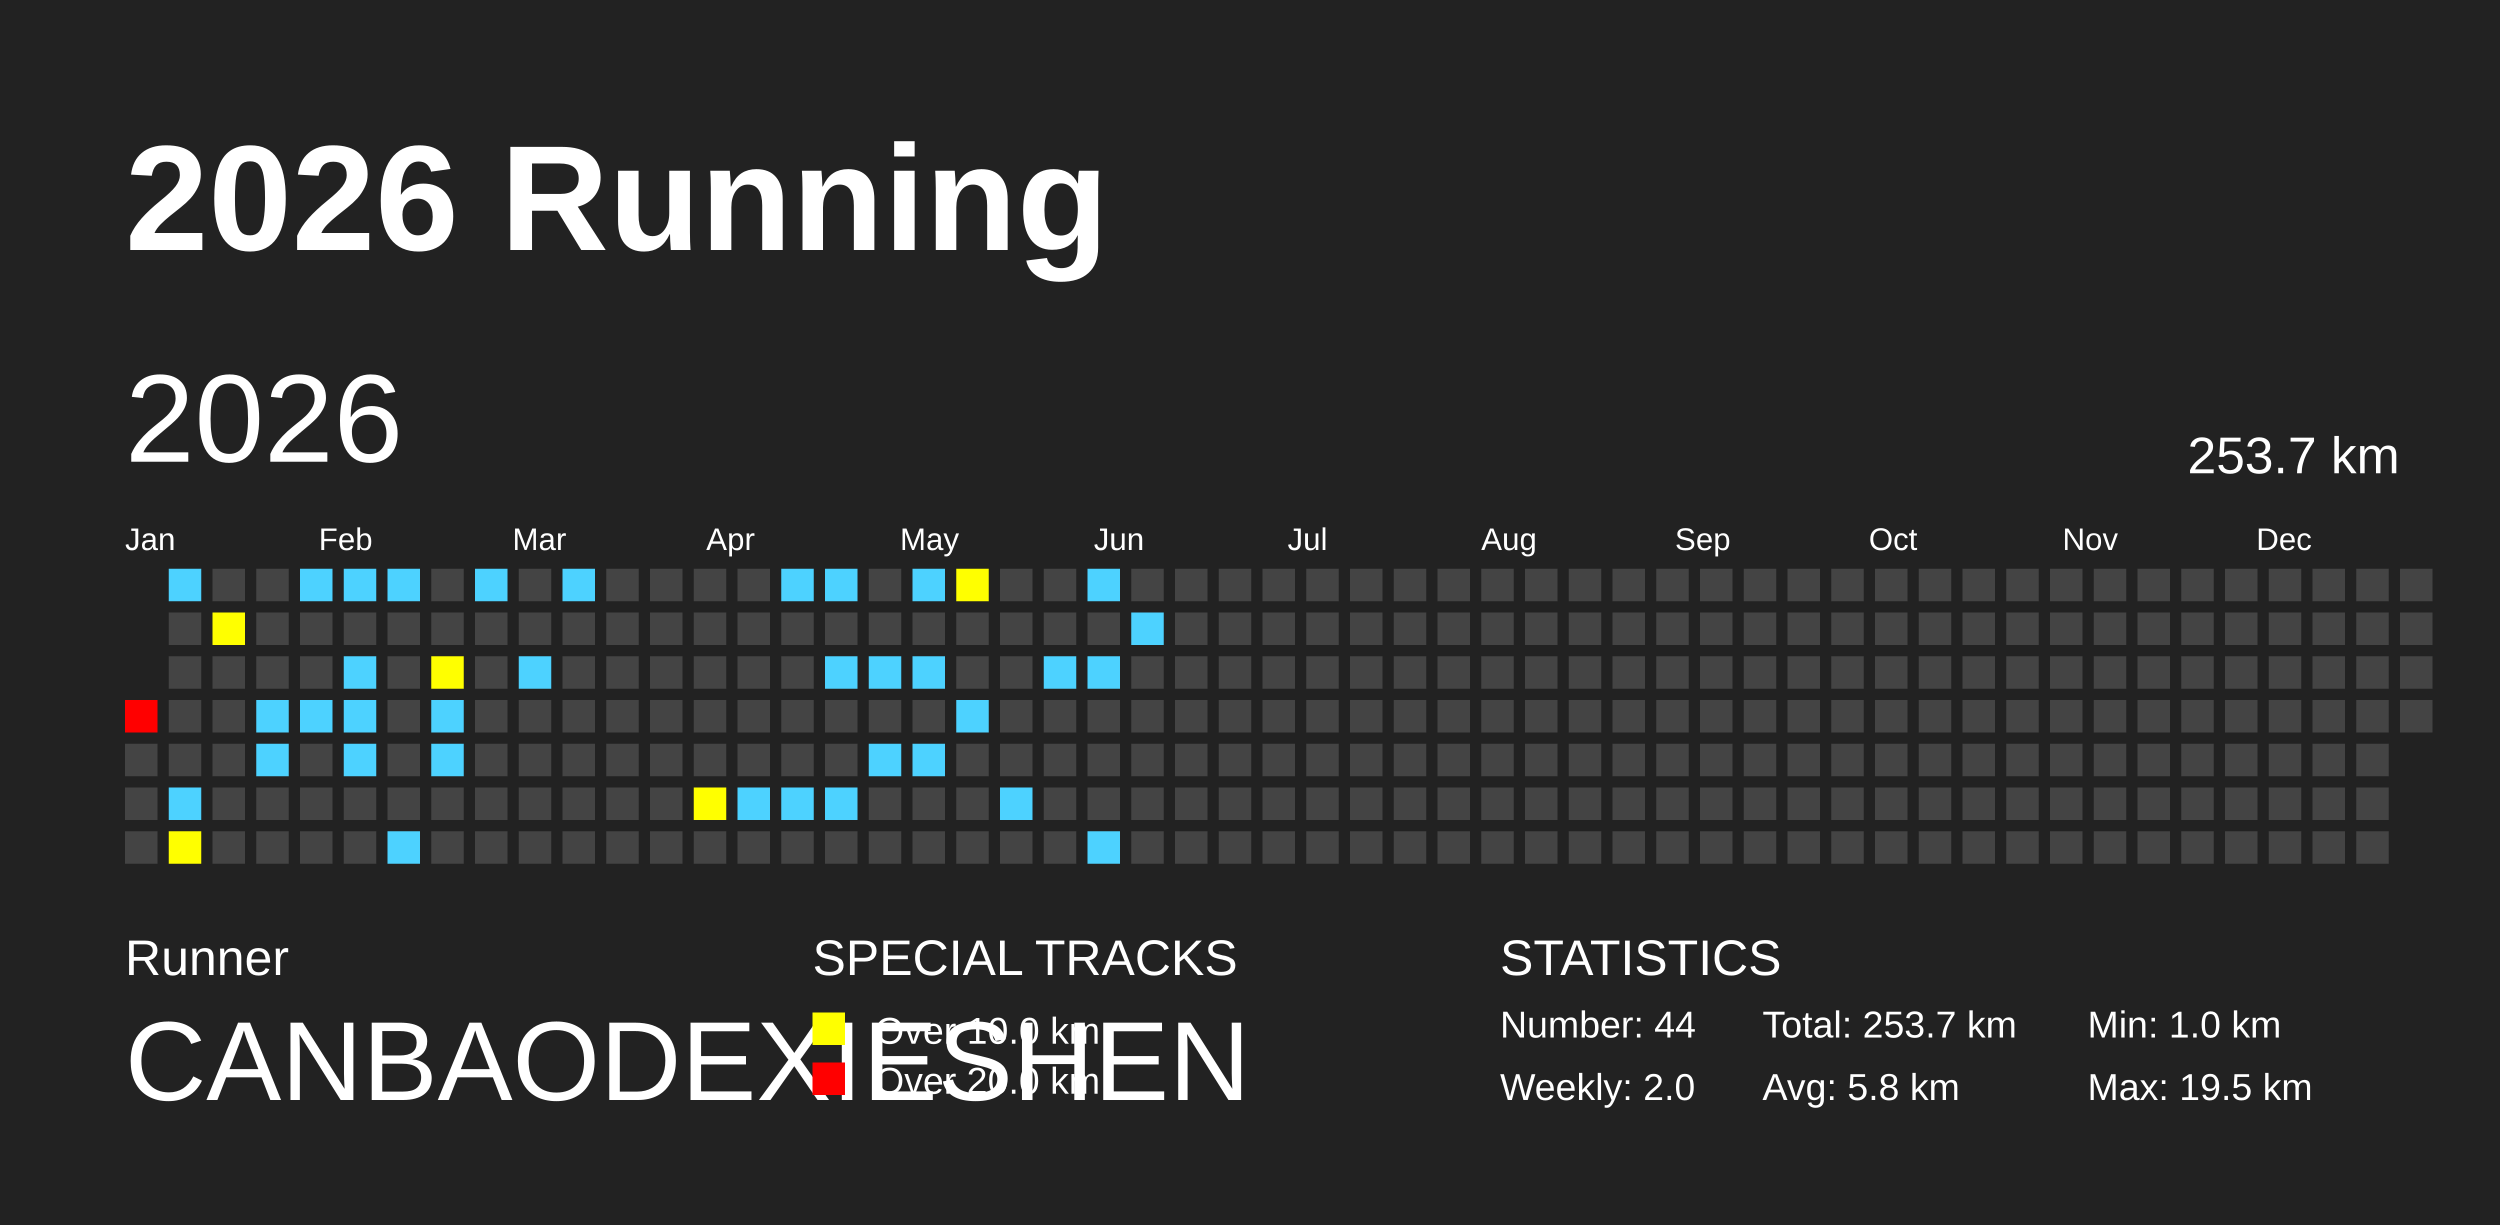
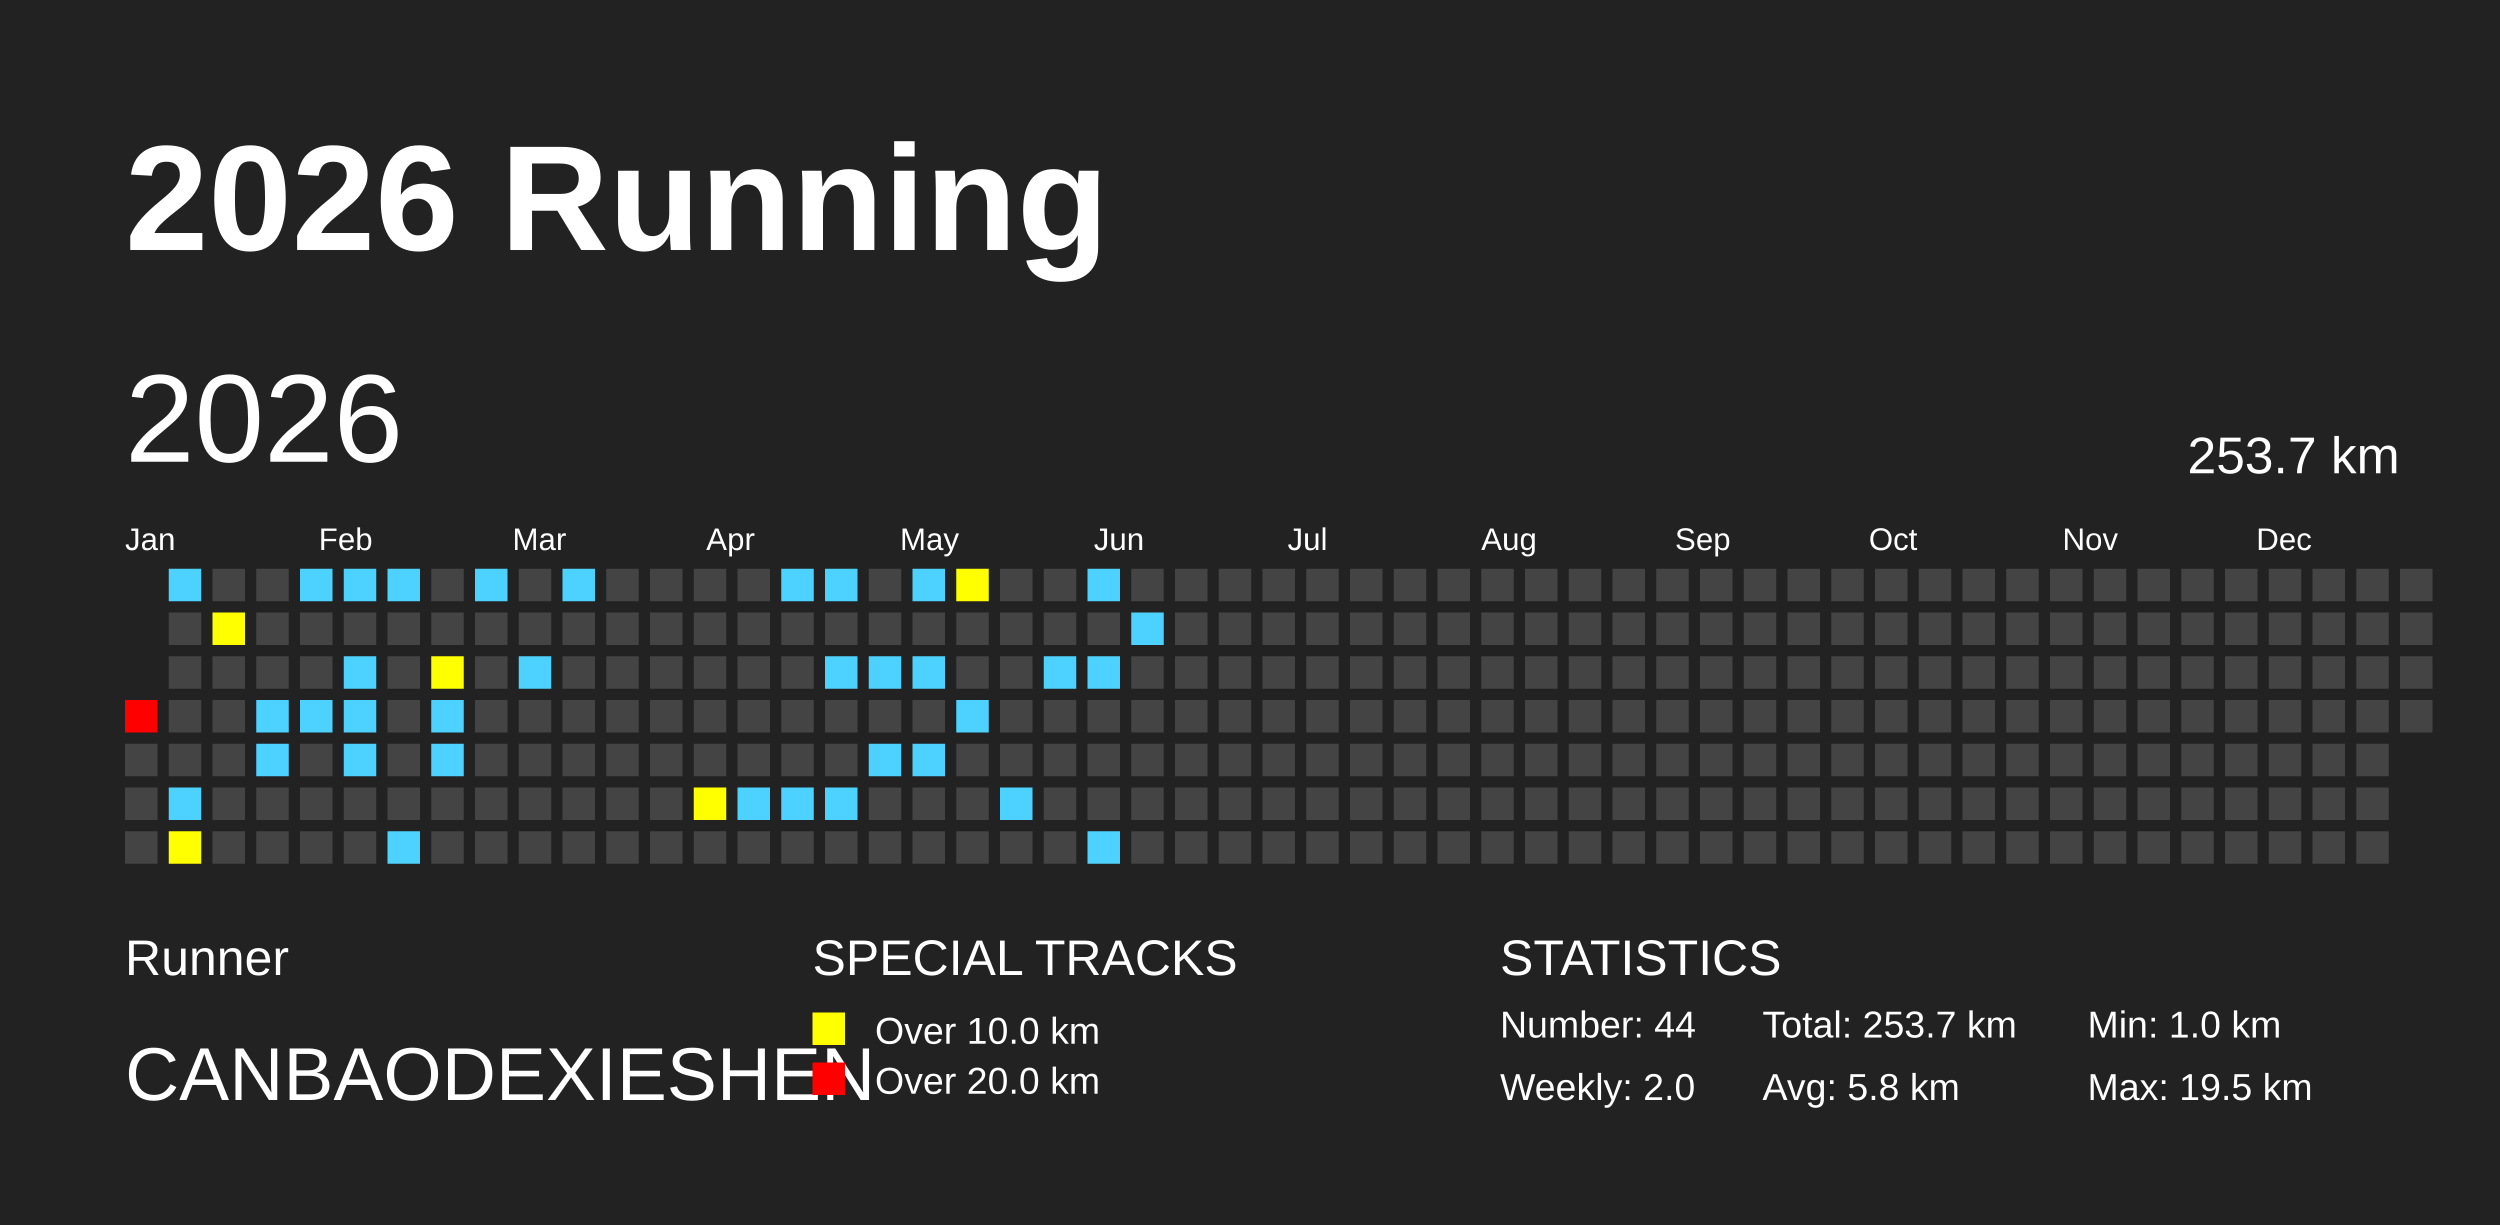
<svg xmlns="http://www.w3.org/2000/svg" baseProfile="full" height="98mm" version="1.1" viewBox="0,0,200,98" width="200mm">
  <defs>
    <pattern height="2" id="indoor-stripe" patternUnits="userSpaceOnUse" width="2">
      <line stroke="white" stroke-opacity="0.45" stroke-width="0.5" x1="0" x2="2" y1="2" y2="0" />
    </pattern>
  </defs>
  <rect fill="#222222" height="98" width="200" x="0" y="0" />
  <text fill="#FFFFFF" style="font-size:12px; font-family:Arial; font-weight:bold;" x="10" y="20">2026 Running</text>
  <text fill="#FFFFFF" style="font-size:4px; font-family:Arial" x="10" y="78">Runner</text>
-   <text fill="#FFFFFF" style="font-size:9px; font-family:Arial" x="10" y="88">CANBAODEXIESHEN</text>
+   <text fill="#FFFFFF" style="font-size:6px; font-family:Arial" x="10" y="88">CANBAODEXIESHEN</text>
  <text fill="#FFFFFF" style="font-size:4px; font-family:Arial" x="65" y="78">SPECIAL TRACKS</text>
  <rect fill="yellow" height="2.6" width="2.6" x="65" y="81" />
  <text fill="#FFFFFF" style="font-size:3px; font-family:Arial" x="70" y="83.5">Over 10.0 km</text>
  <rect fill="red" height="2.6" width="2.6" x="65" y="85" />
  <text fill="#FFFFFF" style="font-size:3px; font-family:Arial" x="70" y="87.5">Over 20.0 km</text>
  <text fill="#FFFFFF" style="font-size:4px; font-family:Arial" x="120" y="78">STATISTICS</text>
  <text fill="#FFFFFF" style="font-size:3px; font-family:Arial" x="120" y="83">Number: 44</text>
  <text fill="#FFFFFF" style="font-size:3px; font-family:Arial" x="120" y="88">Weekly: 2.0</text>
  <text fill="#FFFFFF" style="font-size:3px; font-family:Arial" x="141" y="83">Total: 253.7 km</text>
  <text fill="#FFFFFF" style="font-size:3px; font-family:Arial" x="141" y="88">Avg: 5.8 km</text>
  <text fill="#FFFFFF" style="font-size:3px; font-family:Arial" x="167" y="83">Min: 1.0 km</text>
  <text fill="#FFFFFF" style="font-size:3px; font-family:Arial" x="167" y="88">Max: 19.5 km</text>
  <text dominant-baseline="hanging" fill="#FFFFFF" style="font-size:10.0px; font-family:Arial;" x="10" y="30">2026</text>
  <text dominant-baseline="hanging" fill="#FFFFFF" style="font-size:4.125px; font-family:Arial;" x="175" y="35">253.7 km</text>
  <text fill="#FFFFFF" style="font-size:2.5px; font-family:Arial" x="10.0" y="44">Jan</text>
  <text fill="#FFFFFF" style="font-size:2.5px; font-family:Arial" x="25.5" y="44">Feb</text>
  <text fill="#FFFFFF" style="font-size:2.5px; font-family:Arial" x="41.0" y="44">Mar</text>
  <text fill="#FFFFFF" style="font-size:2.5px; font-family:Arial" x="56.5" y="44">Apr</text>
  <text fill="#FFFFFF" style="font-size:2.5px; font-family:Arial" x="72.0" y="44">May</text>
  <text fill="#FFFFFF" style="font-size:2.5px; font-family:Arial" x="87.5" y="44">Jun</text>
  <text fill="#FFFFFF" style="font-size:2.5px; font-family:Arial" x="103.0" y="44">Jul</text>
  <text fill="#FFFFFF" style="font-size:2.5px; font-family:Arial" x="118.5" y="44">Aug</text>
  <text fill="#FFFFFF" style="font-size:2.5px; font-family:Arial" x="134.0" y="44">Sep</text>
  <text fill="#FFFFFF" style="font-size:2.5px; font-family:Arial" x="149.5" y="44">Oct</text>
  <text fill="#FFFFFF" style="font-size:2.5px; font-family:Arial" x="165.0" y="44">Nov</text>
  <text fill="#FFFFFF" style="font-size:2.5px; font-family:Arial" x="180.5" y="44">Dec</text>
  <rect fill="red" height="2.6" width="2.6" x="10.0" y="56.0" />
  <rect fill="#444444" height="2.6" width="2.6" x="10.0" y="59.5" />
  <rect fill="#444444" height="2.6" width="2.6" x="10.0" y="63.0" />
  <rect fill="#444444" height="2.6" width="2.6" x="10.0" y="66.5" />
  <rect fill="#4DD2FF" height="2.6" width="2.6" x="13.5" y="45.5" />
  <rect fill="#444444" height="2.6" width="2.6" x="13.5" y="49.0" />
  <rect fill="#444444" height="2.6" width="2.6" x="13.5" y="52.5" />
  <rect fill="#444444" height="2.6" width="2.6" x="13.5" y="56.0" />
  <rect fill="#444444" height="2.6" width="2.6" x="13.5" y="59.5" />
  <rect fill="#4DD2FF" height="2.6" width="2.6" x="13.5" y="63.0" />
  <rect fill="yellow" height="2.6" width="2.6" x="13.5" y="66.5" />
  <rect fill="#444444" height="2.6" width="2.6" x="17.0" y="45.5" />
  <rect fill="yellow" height="2.6" width="2.6" x="17.0" y="49.0" />
  <rect fill="#444444" height="2.6" width="2.6" x="17.0" y="52.5" />
  <rect fill="#444444" height="2.6" width="2.6" x="17.0" y="56.0" />
  <rect fill="#444444" height="2.6" width="2.6" x="17.0" y="59.5" />
  <rect fill="#444444" height="2.6" width="2.6" x="17.0" y="63.0" />
  <rect fill="#444444" height="2.6" width="2.6" x="17.0" y="66.5" />
  <rect fill="#444444" height="2.6" width="2.6" x="20.5" y="45.5" />
  <rect fill="#444444" height="2.6" width="2.6" x="20.5" y="49.0" />
  <rect fill="#444444" height="2.6" width="2.6" x="20.5" y="52.5" />
  <rect fill="#4DD2FF" height="2.6" width="2.6" x="20.5" y="56.0" />
  <rect fill="#4DD2FF" height="2.6" width="2.6" x="20.5" y="59.5" />
  <rect fill="#444444" height="2.6" width="2.6" x="20.5" y="63.0" />
  <rect fill="#444444" height="2.6" width="2.6" x="20.5" y="66.5" />
  <rect fill="#4DD2FF" height="2.6" width="2.6" x="24.0" y="45.5" />
  <rect fill="#444444" height="2.6" width="2.6" x="24.0" y="49.0" />
  <rect fill="#444444" height="2.6" width="2.6" x="24.0" y="52.5" />
  <rect fill="#4DD2FF" height="2.6" width="2.6" x="24.0" y="56.0" />
  <rect fill="#444444" height="2.6" width="2.6" x="24.0" y="59.5" />
  <rect fill="#444444" height="2.6" width="2.6" x="24.0" y="63.0" />
  <rect fill="#444444" height="2.6" width="2.6" x="24.0" y="66.5" />
  <rect fill="#4DD2FF" height="2.6" width="2.6" x="27.5" y="45.5" />
  <rect fill="#444444" height="2.6" width="2.6" x="27.5" y="49.0" />
  <rect fill="#4DD2FF" height="2.6" width="2.6" x="27.5" y="52.5" />
  <rect fill="#4DD2FF" height="2.6" width="2.6" x="27.5" y="56.0" />
  <rect fill="#4DD2FF" height="2.6" width="2.6" x="27.5" y="59.5" />
  <rect fill="#444444" height="2.6" width="2.6" x="27.5" y="63.0" />
  <rect fill="#444444" height="2.6" width="2.6" x="27.5" y="66.5" />
  <rect fill="#4DD2FF" height="2.6" width="2.6" x="31.0" y="45.5" />
  <rect fill="#444444" height="2.6" width="2.6" x="31.0" y="49.0" />
  <rect fill="#444444" height="2.6" width="2.6" x="31.0" y="52.5" />
  <rect fill="#444444" height="2.6" width="2.6" x="31.0" y="56.0" />
  <rect fill="#444444" height="2.6" width="2.6" x="31.0" y="59.5" />
  <rect fill="#444444" height="2.6" width="2.6" x="31.0" y="63.0" />
  <rect fill="#4DD2FF" height="2.6" width="2.6" x="31.0" y="66.5" />
  <rect fill="#444444" height="2.6" width="2.6" x="34.5" y="45.5" />
  <rect fill="#444444" height="2.6" width="2.6" x="34.5" y="49.0" />
  <rect fill="yellow" height="2.6" width="2.6" x="34.5" y="52.5" />
  <rect fill="#4DD2FF" height="2.6" width="2.6" x="34.5" y="56.0" />
  <rect fill="#4DD2FF" height="2.6" width="2.6" x="34.5" y="59.5" />
  <rect fill="#444444" height="2.6" width="2.6" x="34.5" y="63.0" />
  <rect fill="#444444" height="2.6" width="2.6" x="34.5" y="66.5" />
  <rect fill="#4DD2FF" height="2.6" width="2.6" x="38.0" y="45.5" />
  <rect fill="#444444" height="2.6" width="2.6" x="38.0" y="49.0" />
  <rect fill="#444444" height="2.6" width="2.6" x="38.0" y="52.5" />
  <rect fill="#444444" height="2.6" width="2.6" x="38.0" y="56.0" />
  <rect fill="#444444" height="2.6" width="2.6" x="38.0" y="59.5" />
  <rect fill="#444444" height="2.6" width="2.6" x="38.0" y="63.0" />
  <rect fill="#444444" height="2.6" width="2.6" x="38.0" y="66.5" />
  <rect fill="#444444" height="2.6" width="2.6" x="41.5" y="45.5" />
  <rect fill="#444444" height="2.6" width="2.6" x="41.5" y="49.0" />
  <rect fill="#4DD2FF" height="2.6" width="2.6" x="41.5" y="52.5" />
  <rect fill="#444444" height="2.6" width="2.6" x="41.5" y="56.0" />
  <rect fill="#444444" height="2.6" width="2.6" x="41.5" y="59.5" />
  <rect fill="#444444" height="2.6" width="2.6" x="41.5" y="63.0" />
  <rect fill="#444444" height="2.6" width="2.6" x="41.5" y="66.5" />
  <rect fill="#4DD2FF" height="2.6" width="2.6" x="45.0" y="45.5" />
  <rect fill="#444444" height="2.6" width="2.6" x="45.0" y="49.0" />
  <rect fill="#444444" height="2.6" width="2.6" x="45.0" y="52.5" />
  <rect fill="#444444" height="2.6" width="2.6" x="45.0" y="56.0" />
  <rect fill="#444444" height="2.6" width="2.6" x="45.0" y="59.5" />
  <rect fill="#444444" height="2.6" width="2.6" x="45.0" y="63.0" />
  <rect fill="#444444" height="2.6" width="2.6" x="45.0" y="66.5" />
  <rect fill="#444444" height="2.6" width="2.6" x="48.5" y="45.5" />
  <rect fill="#444444" height="2.6" width="2.6" x="48.5" y="49.0" />
  <rect fill="#444444" height="2.6" width="2.6" x="48.5" y="52.5" />
  <rect fill="#444444" height="2.6" width="2.6" x="48.5" y="56.0" />
  <rect fill="#444444" height="2.6" width="2.6" x="48.5" y="59.5" />
  <rect fill="#444444" height="2.6" width="2.6" x="48.5" y="63.0" />
  <rect fill="#444444" height="2.6" width="2.6" x="48.5" y="66.5" />
  <rect fill="#444444" height="2.6" width="2.6" x="52.0" y="45.5" />
  <rect fill="#444444" height="2.6" width="2.6" x="52.0" y="49.0" />
  <rect fill="#444444" height="2.6" width="2.6" x="52.0" y="52.5" />
  <rect fill="#444444" height="2.6" width="2.6" x="52.0" y="56.0" />
  <rect fill="#444444" height="2.6" width="2.6" x="52.0" y="59.5" />
  <rect fill="#444444" height="2.6" width="2.6" x="52.0" y="63.0" />
  <rect fill="#444444" height="2.6" width="2.6" x="52.0" y="66.5" />
  <rect fill="#444444" height="2.6" width="2.6" x="55.5" y="45.5" />
  <rect fill="#444444" height="2.6" width="2.6" x="55.5" y="49.0" />
  <rect fill="#444444" height="2.6" width="2.6" x="55.5" y="52.5" />
  <rect fill="#444444" height="2.6" width="2.6" x="55.5" y="56.0" />
  <rect fill="#444444" height="2.6" width="2.6" x="55.5" y="59.5" />
  <rect fill="yellow" height="2.6" width="2.6" x="55.5" y="63.0" />
  <rect fill="#444444" height="2.6" width="2.6" x="55.5" y="66.5" />
  <rect fill="#444444" height="2.6" width="2.6" x="59.0" y="45.5" />
  <rect fill="#444444" height="2.6" width="2.6" x="59.0" y="49.0" />
  <rect fill="#444444" height="2.6" width="2.6" x="59.0" y="52.5" />
  <rect fill="#444444" height="2.6" width="2.6" x="59.0" y="56.0" />
  <rect fill="#444444" height="2.6" width="2.6" x="59.0" y="59.5" />
  <rect fill="#4DD2FF" height="2.6" width="2.6" x="59.0" y="63.0" />
  <rect fill="#444444" height="2.6" width="2.6" x="59.0" y="66.5" />
  <rect fill="#4DD2FF" height="2.6" width="2.6" x="62.5" y="45.5" />
  <rect fill="#444444" height="2.6" width="2.6" x="62.5" y="49.0" />
  <rect fill="#444444" height="2.6" width="2.6" x="62.5" y="52.5" />
  <rect fill="#444444" height="2.6" width="2.6" x="62.5" y="56.0" />
  <rect fill="#444444" height="2.6" width="2.6" x="62.5" y="59.5" />
  <rect fill="#4DD2FF" height="2.6" width="2.6" x="62.5" y="63.0" />
  <rect fill="#444444" height="2.6" width="2.6" x="62.5" y="66.5" />
  <rect fill="#4DD2FF" height="2.6" width="2.6" x="66.0" y="45.5" />
  <rect fill="#444444" height="2.6" width="2.6" x="66.0" y="49.0" />
  <rect fill="#4DD2FF" height="2.6" width="2.6" x="66.0" y="52.5" />
  <rect fill="#444444" height="2.6" width="2.6" x="66.0" y="56.0" />
  <rect fill="#444444" height="2.6" width="2.6" x="66.0" y="59.5" />
  <rect fill="#4DD2FF" height="2.6" width="2.6" x="66.0" y="63.0" />
  <rect fill="#444444" height="2.6" width="2.6" x="66.0" y="66.5" />
  <rect fill="#444444" height="2.6" width="2.6" x="69.5" y="45.5" />
  <rect fill="#444444" height="2.6" width="2.6" x="69.5" y="49.0" />
  <rect fill="#4DD2FF" height="2.6" width="2.6" x="69.5" y="52.5" />
  <rect fill="#444444" height="2.6" width="2.6" x="69.5" y="56.0" />
  <rect fill="#4DD2FF" height="2.6" width="2.6" x="69.5" y="59.5" />
  <rect fill="#444444" height="2.6" width="2.6" x="69.5" y="63.0" />
  <rect fill="#444444" height="2.6" width="2.6" x="69.5" y="66.5" />
  <rect fill="#4DD2FF" height="2.6" width="2.6" x="73.0" y="45.5" />
  <rect fill="#444444" height="2.6" width="2.6" x="73.0" y="49.0" />
  <rect fill="#4DD2FF" height="2.6" width="2.6" x="73.0" y="52.5" />
  <rect fill="#444444" height="2.6" width="2.6" x="73.0" y="56.0" />
  <rect fill="#4DD2FF" height="2.6" width="2.6" x="73.0" y="59.5" />
  <rect fill="#444444" height="2.6" width="2.6" x="73.0" y="63.0" />
  <rect fill="#444444" height="2.6" width="2.6" x="73.0" y="66.5" />
  <rect fill="yellow" height="2.6" width="2.6" x="76.5" y="45.5" />
  <rect fill="#444444" height="2.6" width="2.6" x="76.5" y="49.0" />
  <rect fill="#444444" height="2.6" width="2.6" x="76.5" y="52.5" />
  <rect fill="#4DD2FF" height="2.6" width="2.6" x="76.5" y="56.0" />
  <rect fill="#444444" height="2.6" width="2.6" x="76.5" y="59.5" />
  <rect fill="#444444" height="2.6" width="2.6" x="76.5" y="63.0" />
  <rect fill="#444444" height="2.6" width="2.6" x="76.5" y="66.5" />
  <rect fill="#444444" height="2.6" width="2.6" x="80.0" y="45.5" />
  <rect fill="#444444" height="2.6" width="2.6" x="80.0" y="49.0" />
  <rect fill="#444444" height="2.6" width="2.6" x="80.0" y="52.5" />
  <rect fill="#444444" height="2.6" width="2.6" x="80.0" y="56.0" />
  <rect fill="#444444" height="2.6" width="2.6" x="80.0" y="59.5" />
  <rect fill="#4DD2FF" height="2.6" width="2.6" x="80.0" y="63.0" />
  <rect fill="#444444" height="2.6" width="2.6" x="80.0" y="66.5" />
  <rect fill="#444444" height="2.6" width="2.6" x="83.5" y="45.5" />
  <rect fill="#444444" height="2.6" width="2.6" x="83.5" y="49.0" />
  <rect fill="#4DD2FF" height="2.6" width="2.6" x="83.5" y="52.5" />
  <rect fill="#444444" height="2.6" width="2.6" x="83.5" y="56.0" />
  <rect fill="#444444" height="2.6" width="2.6" x="83.5" y="59.5" />
  <rect fill="#444444" height="2.6" width="2.6" x="83.5" y="63.0" />
  <rect fill="#444444" height="2.6" width="2.6" x="83.5" y="66.5" />
  <rect fill="#4DD2FF" height="2.6" width="2.6" x="87.0" y="45.5" />
  <rect fill="#444444" height="2.6" width="2.6" x="87.0" y="49.0" />
  <rect fill="#4DD2FF" height="2.6" width="2.6" x="87.0" y="52.5" />
  <rect fill="#444444" height="2.6" width="2.6" x="87.0" y="56.0" />
  <rect fill="#444444" height="2.6" width="2.6" x="87.0" y="59.5" />
  <rect fill="#444444" height="2.6" width="2.6" x="87.0" y="63.0" />
  <rect fill="#4DD2FF" height="2.6" width="2.6" x="87.0" y="66.5" />
  <rect fill="#444444" height="2.6" width="2.6" x="90.5" y="45.5" />
  <rect fill="#4DD2FF" height="2.6" width="2.6" x="90.5" y="49.0" />
  <rect fill="#444444" height="2.6" width="2.6" x="90.5" y="52.5" />
  <rect fill="#444444" height="2.6" width="2.6" x="90.5" y="56.0" />
  <rect fill="#444444" height="2.6" width="2.6" x="90.5" y="59.5" />
  <rect fill="#444444" height="2.6" width="2.6" x="90.5" y="63.0" />
  <rect fill="#444444" height="2.6" width="2.6" x="90.5" y="66.5" />
  <rect fill="#444444" height="2.6" width="2.6" x="94.0" y="45.5" />
  <rect fill="#444444" height="2.6" width="2.6" x="94.0" y="49.0" />
  <rect fill="#444444" height="2.6" width="2.6" x="94.0" y="52.5" />
  <rect fill="#444444" height="2.6" width="2.6" x="94.0" y="56.0" />
  <rect fill="#444444" height="2.6" width="2.6" x="94.0" y="59.5" />
  <rect fill="#444444" height="2.6" width="2.6" x="94.0" y="63.0" />
  <rect fill="#444444" height="2.6" width="2.6" x="94.0" y="66.5" />
  <rect fill="#444444" height="2.6" width="2.6" x="97.5" y="45.5" />
  <rect fill="#444444" height="2.6" width="2.6" x="97.5" y="49.0" />
  <rect fill="#444444" height="2.6" width="2.6" x="97.5" y="52.5" />
  <rect fill="#444444" height="2.6" width="2.6" x="97.5" y="56.0" />
  <rect fill="#444444" height="2.6" width="2.6" x="97.5" y="59.5" />
  <rect fill="#444444" height="2.6" width="2.6" x="97.5" y="63.0" />
  <rect fill="#444444" height="2.6" width="2.6" x="97.5" y="66.5" />
  <rect fill="#444444" height="2.6" width="2.6" x="101.0" y="45.5" />
  <rect fill="#444444" height="2.6" width="2.6" x="101.0" y="49.0" />
  <rect fill="#444444" height="2.6" width="2.6" x="101.0" y="52.5" />
  <rect fill="#444444" height="2.6" width="2.6" x="101.0" y="56.0" />
  <rect fill="#444444" height="2.6" width="2.6" x="101.0" y="59.5" />
  <rect fill="#444444" height="2.6" width="2.6" x="101.0" y="63.0" />
  <rect fill="#444444" height="2.6" width="2.6" x="101.0" y="66.5" />
  <rect fill="#444444" height="2.6" width="2.6" x="104.5" y="45.5" />
  <rect fill="#444444" height="2.6" width="2.6" x="104.5" y="49.0" />
  <rect fill="#444444" height="2.6" width="2.6" x="104.5" y="52.5" />
  <rect fill="#444444" height="2.6" width="2.6" x="104.5" y="56.0" />
  <rect fill="#444444" height="2.6" width="2.6" x="104.5" y="59.5" />
  <rect fill="#444444" height="2.6" width="2.6" x="104.5" y="63.0" />
  <rect fill="#444444" height="2.6" width="2.6" x="104.5" y="66.5" />
  <rect fill="#444444" height="2.6" width="2.6" x="108.0" y="45.5" />
  <rect fill="#444444" height="2.6" width="2.6" x="108.0" y="49.0" />
  <rect fill="#444444" height="2.6" width="2.6" x="108.0" y="52.5" />
  <rect fill="#444444" height="2.6" width="2.6" x="108.0" y="56.0" />
  <rect fill="#444444" height="2.6" width="2.6" x="108.0" y="59.5" />
  <rect fill="#444444" height="2.6" width="2.6" x="108.0" y="63.0" />
  <rect fill="#444444" height="2.6" width="2.6" x="108.0" y="66.5" />
  <rect fill="#444444" height="2.6" width="2.6" x="111.5" y="45.5" />
  <rect fill="#444444" height="2.6" width="2.6" x="111.5" y="49.0" />
  <rect fill="#444444" height="2.6" width="2.6" x="111.5" y="52.5" />
  <rect fill="#444444" height="2.6" width="2.6" x="111.5" y="56.0" />
  <rect fill="#444444" height="2.6" width="2.6" x="111.5" y="59.5" />
  <rect fill="#444444" height="2.6" width="2.6" x="111.5" y="63.0" />
  <rect fill="#444444" height="2.6" width="2.6" x="111.5" y="66.5" />
  <rect fill="#444444" height="2.6" width="2.6" x="115.0" y="45.5" />
  <rect fill="#444444" height="2.6" width="2.6" x="115.0" y="49.0" />
  <rect fill="#444444" height="2.6" width="2.6" x="115.0" y="52.5" />
  <rect fill="#444444" height="2.6" width="2.6" x="115.0" y="56.0" />
  <rect fill="#444444" height="2.6" width="2.6" x="115.0" y="59.5" />
  <rect fill="#444444" height="2.6" width="2.6" x="115.0" y="63.0" />
  <rect fill="#444444" height="2.6" width="2.6" x="115.0" y="66.5" />
  <rect fill="#444444" height="2.6" width="2.6" x="118.5" y="45.5" />
  <rect fill="#444444" height="2.6" width="2.6" x="118.5" y="49.0" />
  <rect fill="#444444" height="2.6" width="2.6" x="118.5" y="52.5" />
  <rect fill="#444444" height="2.6" width="2.6" x="118.5" y="56.0" />
  <rect fill="#444444" height="2.6" width="2.6" x="118.5" y="59.5" />
  <rect fill="#444444" height="2.6" width="2.6" x="118.5" y="63.0" />
  <rect fill="#444444" height="2.6" width="2.6" x="118.5" y="66.5" />
  <rect fill="#444444" height="2.6" width="2.6" x="122.0" y="45.5" />
  <rect fill="#444444" height="2.6" width="2.6" x="122.0" y="49.0" />
  <rect fill="#444444" height="2.6" width="2.6" x="122.0" y="52.5" />
  <rect fill="#444444" height="2.6" width="2.6" x="122.0" y="56.0" />
  <rect fill="#444444" height="2.6" width="2.6" x="122.0" y="59.5" />
  <rect fill="#444444" height="2.6" width="2.6" x="122.0" y="63.0" />
  <rect fill="#444444" height="2.6" width="2.6" x="122.0" y="66.5" />
  <rect fill="#444444" height="2.6" width="2.6" x="125.5" y="45.5" />
  <rect fill="#444444" height="2.6" width="2.6" x="125.5" y="49.0" />
  <rect fill="#444444" height="2.6" width="2.6" x="125.5" y="52.5" />
  <rect fill="#444444" height="2.6" width="2.6" x="125.5" y="56.0" />
  <rect fill="#444444" height="2.6" width="2.6" x="125.5" y="59.5" />
  <rect fill="#444444" height="2.6" width="2.6" x="125.5" y="63.0" />
  <rect fill="#444444" height="2.6" width="2.6" x="125.5" y="66.5" />
  <rect fill="#444444" height="2.6" width="2.6" x="129.0" y="45.5" />
  <rect fill="#444444" height="2.6" width="2.6" x="129.0" y="49.0" />
  <rect fill="#444444" height="2.6" width="2.6" x="129.0" y="52.5" />
  <rect fill="#444444" height="2.6" width="2.6" x="129.0" y="56.0" />
  <rect fill="#444444" height="2.6" width="2.6" x="129.0" y="59.5" />
  <rect fill="#444444" height="2.6" width="2.6" x="129.0" y="63.0" />
  <rect fill="#444444" height="2.6" width="2.6" x="129.0" y="66.5" />
  <rect fill="#444444" height="2.6" width="2.6" x="132.5" y="45.5" />
  <rect fill="#444444" height="2.6" width="2.6" x="132.5" y="49.0" />
  <rect fill="#444444" height="2.6" width="2.6" x="132.5" y="52.5" />
  <rect fill="#444444" height="2.6" width="2.6" x="132.5" y="56.0" />
  <rect fill="#444444" height="2.6" width="2.6" x="132.5" y="59.5" />
  <rect fill="#444444" height="2.6" width="2.6" x="132.5" y="63.0" />
  <rect fill="#444444" height="2.6" width="2.6" x="132.5" y="66.5" />
  <rect fill="#444444" height="2.6" width="2.6" x="136.0" y="45.5" />
  <rect fill="#444444" height="2.6" width="2.6" x="136.0" y="49.0" />
  <rect fill="#444444" height="2.6" width="2.6" x="136.0" y="52.5" />
  <rect fill="#444444" height="2.6" width="2.6" x="136.0" y="56.0" />
  <rect fill="#444444" height="2.6" width="2.6" x="136.0" y="59.5" />
  <rect fill="#444444" height="2.6" width="2.6" x="136.0" y="63.0" />
  <rect fill="#444444" height="2.6" width="2.6" x="136.0" y="66.5" />
  <rect fill="#444444" height="2.6" width="2.6" x="139.5" y="45.5" />
  <rect fill="#444444" height="2.6" width="2.6" x="139.5" y="49.0" />
  <rect fill="#444444" height="2.6" width="2.6" x="139.5" y="52.5" />
  <rect fill="#444444" height="2.6" width="2.6" x="139.5" y="56.0" />
  <rect fill="#444444" height="2.6" width="2.6" x="139.5" y="59.5" />
  <rect fill="#444444" height="2.6" width="2.6" x="139.5" y="63.0" />
  <rect fill="#444444" height="2.6" width="2.6" x="139.5" y="66.5" />
  <rect fill="#444444" height="2.6" width="2.6" x="143.0" y="45.5" />
  <rect fill="#444444" height="2.6" width="2.6" x="143.0" y="49.0" />
  <rect fill="#444444" height="2.6" width="2.6" x="143.0" y="52.5" />
  <rect fill="#444444" height="2.6" width="2.6" x="143.0" y="56.0" />
  <rect fill="#444444" height="2.6" width="2.6" x="143.0" y="59.5" />
  <rect fill="#444444" height="2.6" width="2.6" x="143.0" y="63.0" />
  <rect fill="#444444" height="2.6" width="2.6" x="143.0" y="66.5" />
  <rect fill="#444444" height="2.6" width="2.6" x="146.5" y="45.5" />
  <rect fill="#444444" height="2.6" width="2.6" x="146.5" y="49.0" />
  <rect fill="#444444" height="2.6" width="2.6" x="146.5" y="52.5" />
  <rect fill="#444444" height="2.6" width="2.6" x="146.5" y="56.0" />
  <rect fill="#444444" height="2.6" width="2.6" x="146.5" y="59.5" />
  <rect fill="#444444" height="2.6" width="2.6" x="146.5" y="63.0" />
  <rect fill="#444444" height="2.6" width="2.6" x="146.5" y="66.5" />
  <rect fill="#444444" height="2.6" width="2.6" x="150.0" y="45.5" />
  <rect fill="#444444" height="2.6" width="2.6" x="150.0" y="49.0" />
  <rect fill="#444444" height="2.6" width="2.6" x="150.0" y="52.5" />
  <rect fill="#444444" height="2.6" width="2.6" x="150.0" y="56.0" />
  <rect fill="#444444" height="2.6" width="2.6" x="150.0" y="59.5" />
  <rect fill="#444444" height="2.6" width="2.6" x="150.0" y="63.0" />
  <rect fill="#444444" height="2.6" width="2.6" x="150.0" y="66.5" />
  <rect fill="#444444" height="2.6" width="2.6" x="153.5" y="45.5" />
  <rect fill="#444444" height="2.6" width="2.6" x="153.5" y="49.0" />
  <rect fill="#444444" height="2.6" width="2.6" x="153.5" y="52.5" />
  <rect fill="#444444" height="2.6" width="2.6" x="153.5" y="56.0" />
  <rect fill="#444444" height="2.6" width="2.6" x="153.5" y="59.5" />
  <rect fill="#444444" height="2.6" width="2.6" x="153.5" y="63.0" />
  <rect fill="#444444" height="2.6" width="2.6" x="153.5" y="66.5" />
  <rect fill="#444444" height="2.6" width="2.6" x="157.0" y="45.5" />
  <rect fill="#444444" height="2.6" width="2.6" x="157.0" y="49.0" />
  <rect fill="#444444" height="2.6" width="2.6" x="157.0" y="52.5" />
  <rect fill="#444444" height="2.6" width="2.6" x="157.0" y="56.0" />
  <rect fill="#444444" height="2.6" width="2.6" x="157.0" y="59.5" />
  <rect fill="#444444" height="2.6" width="2.6" x="157.0" y="63.0" />
  <rect fill="#444444" height="2.6" width="2.6" x="157.0" y="66.5" />
  <rect fill="#444444" height="2.6" width="2.6" x="160.5" y="45.5" />
  <rect fill="#444444" height="2.6" width="2.6" x="160.5" y="49.0" />
  <rect fill="#444444" height="2.6" width="2.6" x="160.5" y="52.5" />
  <rect fill="#444444" height="2.6" width="2.6" x="160.5" y="56.0" />
  <rect fill="#444444" height="2.6" width="2.6" x="160.5" y="59.5" />
  <rect fill="#444444" height="2.6" width="2.6" x="160.5" y="63.0" />
  <rect fill="#444444" height="2.6" width="2.6" x="160.5" y="66.5" />
  <rect fill="#444444" height="2.6" width="2.6" x="164.0" y="45.5" />
  <rect fill="#444444" height="2.6" width="2.6" x="164.0" y="49.0" />
  <rect fill="#444444" height="2.6" width="2.6" x="164.0" y="52.5" />
  <rect fill="#444444" height="2.6" width="2.6" x="164.0" y="56.0" />
  <rect fill="#444444" height="2.6" width="2.6" x="164.0" y="59.5" />
  <rect fill="#444444" height="2.6" width="2.6" x="164.0" y="63.0" />
  <rect fill="#444444" height="2.6" width="2.6" x="164.0" y="66.5" />
  <rect fill="#444444" height="2.6" width="2.6" x="167.5" y="45.5" />
  <rect fill="#444444" height="2.6" width="2.6" x="167.5" y="49.0" />
  <rect fill="#444444" height="2.6" width="2.6" x="167.5" y="52.5" />
  <rect fill="#444444" height="2.6" width="2.6" x="167.5" y="56.0" />
  <rect fill="#444444" height="2.6" width="2.6" x="167.5" y="59.5" />
  <rect fill="#444444" height="2.6" width="2.6" x="167.5" y="63.0" />
  <rect fill="#444444" height="2.6" width="2.6" x="167.5" y="66.5" />
  <rect fill="#444444" height="2.6" width="2.6" x="171.0" y="45.5" />
  <rect fill="#444444" height="2.6" width="2.6" x="171.0" y="49.0" />
  <rect fill="#444444" height="2.6" width="2.6" x="171.0" y="52.5" />
  <rect fill="#444444" height="2.6" width="2.6" x="171.0" y="56.0" />
  <rect fill="#444444" height="2.6" width="2.6" x="171.0" y="59.5" />
  <rect fill="#444444" height="2.6" width="2.6" x="171.0" y="63.0" />
  <rect fill="#444444" height="2.6" width="2.6" x="171.0" y="66.5" />
  <rect fill="#444444" height="2.6" width="2.6" x="174.5" y="45.5" />
  <rect fill="#444444" height="2.6" width="2.6" x="174.5" y="49.0" />
  <rect fill="#444444" height="2.6" width="2.6" x="174.5" y="52.5" />
  <rect fill="#444444" height="2.6" width="2.6" x="174.5" y="56.0" />
  <rect fill="#444444" height="2.6" width="2.6" x="174.5" y="59.5" />
  <rect fill="#444444" height="2.6" width="2.6" x="174.5" y="63.0" />
  <rect fill="#444444" height="2.6" width="2.6" x="174.5" y="66.5" />
  <rect fill="#444444" height="2.6" width="2.6" x="178.0" y="45.5" />
  <rect fill="#444444" height="2.6" width="2.6" x="178.0" y="49.0" />
  <rect fill="#444444" height="2.6" width="2.6" x="178.0" y="52.5" />
  <rect fill="#444444" height="2.6" width="2.6" x="178.0" y="56.0" />
  <rect fill="#444444" height="2.6" width="2.6" x="178.0" y="59.5" />
  <rect fill="#444444" height="2.6" width="2.6" x="178.0" y="63.0" />
  <rect fill="#444444" height="2.6" width="2.6" x="178.0" y="66.5" />
  <rect fill="#444444" height="2.6" width="2.6" x="181.5" y="45.5" />
  <rect fill="#444444" height="2.6" width="2.6" x="181.5" y="49.0" />
  <rect fill="#444444" height="2.6" width="2.6" x="181.5" y="52.5" />
  <rect fill="#444444" height="2.6" width="2.6" x="181.5" y="56.0" />
  <rect fill="#444444" height="2.6" width="2.6" x="181.5" y="59.5" />
  <rect fill="#444444" height="2.6" width="2.6" x="181.5" y="63.0" />
  <rect fill="#444444" height="2.6" width="2.6" x="181.5" y="66.5" />
  <rect fill="#444444" height="2.6" width="2.6" x="185.0" y="45.5" />
  <rect fill="#444444" height="2.6" width="2.6" x="185.0" y="49.0" />
  <rect fill="#444444" height="2.6" width="2.6" x="185.0" y="52.5" />
  <rect fill="#444444" height="2.6" width="2.6" x="185.0" y="56.0" />
  <rect fill="#444444" height="2.6" width="2.6" x="185.0" y="59.5" />
  <rect fill="#444444" height="2.6" width="2.6" x="185.0" y="63.0" />
  <rect fill="#444444" height="2.6" width="2.6" x="185.0" y="66.5" />
  <rect fill="#444444" height="2.6" width="2.6" x="188.5" y="45.5" />
  <rect fill="#444444" height="2.6" width="2.6" x="188.5" y="49.0" />
  <rect fill="#444444" height="2.6" width="2.6" x="188.5" y="52.5" />
  <rect fill="#444444" height="2.6" width="2.6" x="188.5" y="56.0" />
  <rect fill="#444444" height="2.6" width="2.6" x="188.5" y="59.5" />
  <rect fill="#444444" height="2.6" width="2.6" x="188.5" y="63.0" />
  <rect fill="#444444" height="2.6" width="2.6" x="188.5" y="66.5" />
  <rect fill="#444444" height="2.6" width="2.6" x="192.0" y="45.5" />
  <rect fill="#444444" height="2.6" width="2.6" x="192.0" y="49.0" />
  <rect fill="#444444" height="2.6" width="2.6" x="192.0" y="52.5" />
  <rect fill="#444444" height="2.6" width="2.6" x="192.0" y="56.0" />
</svg>
